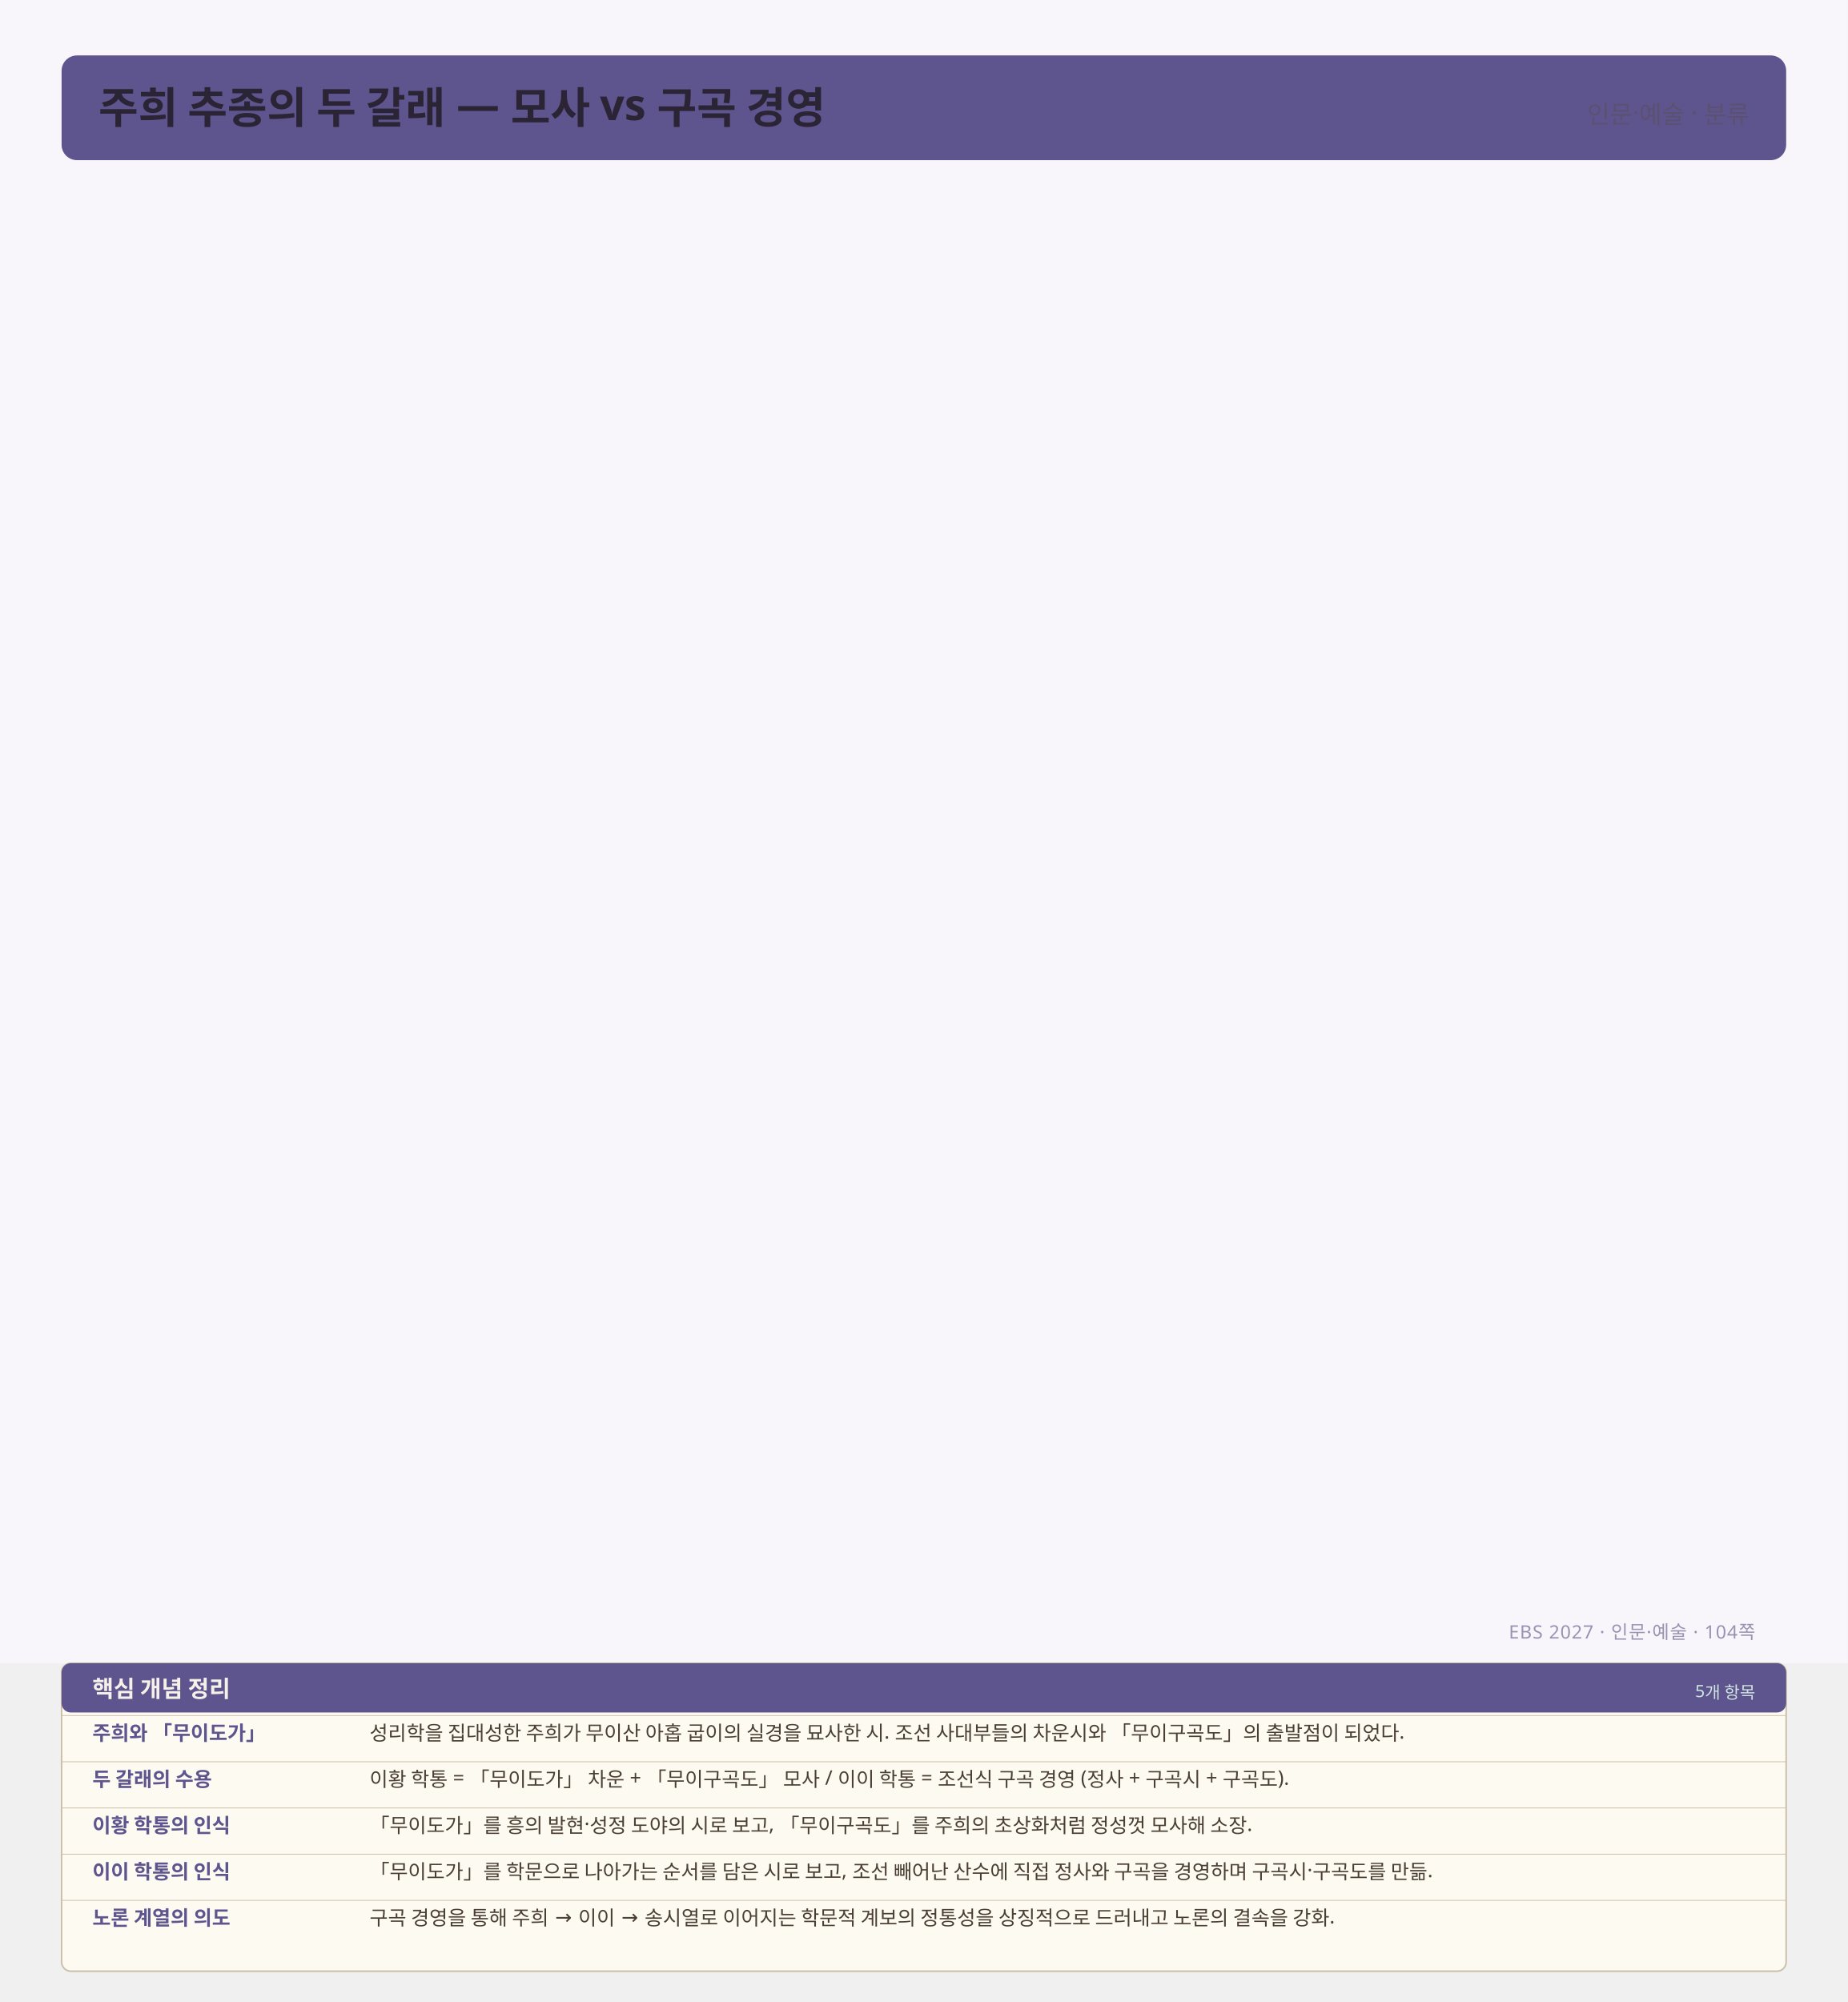
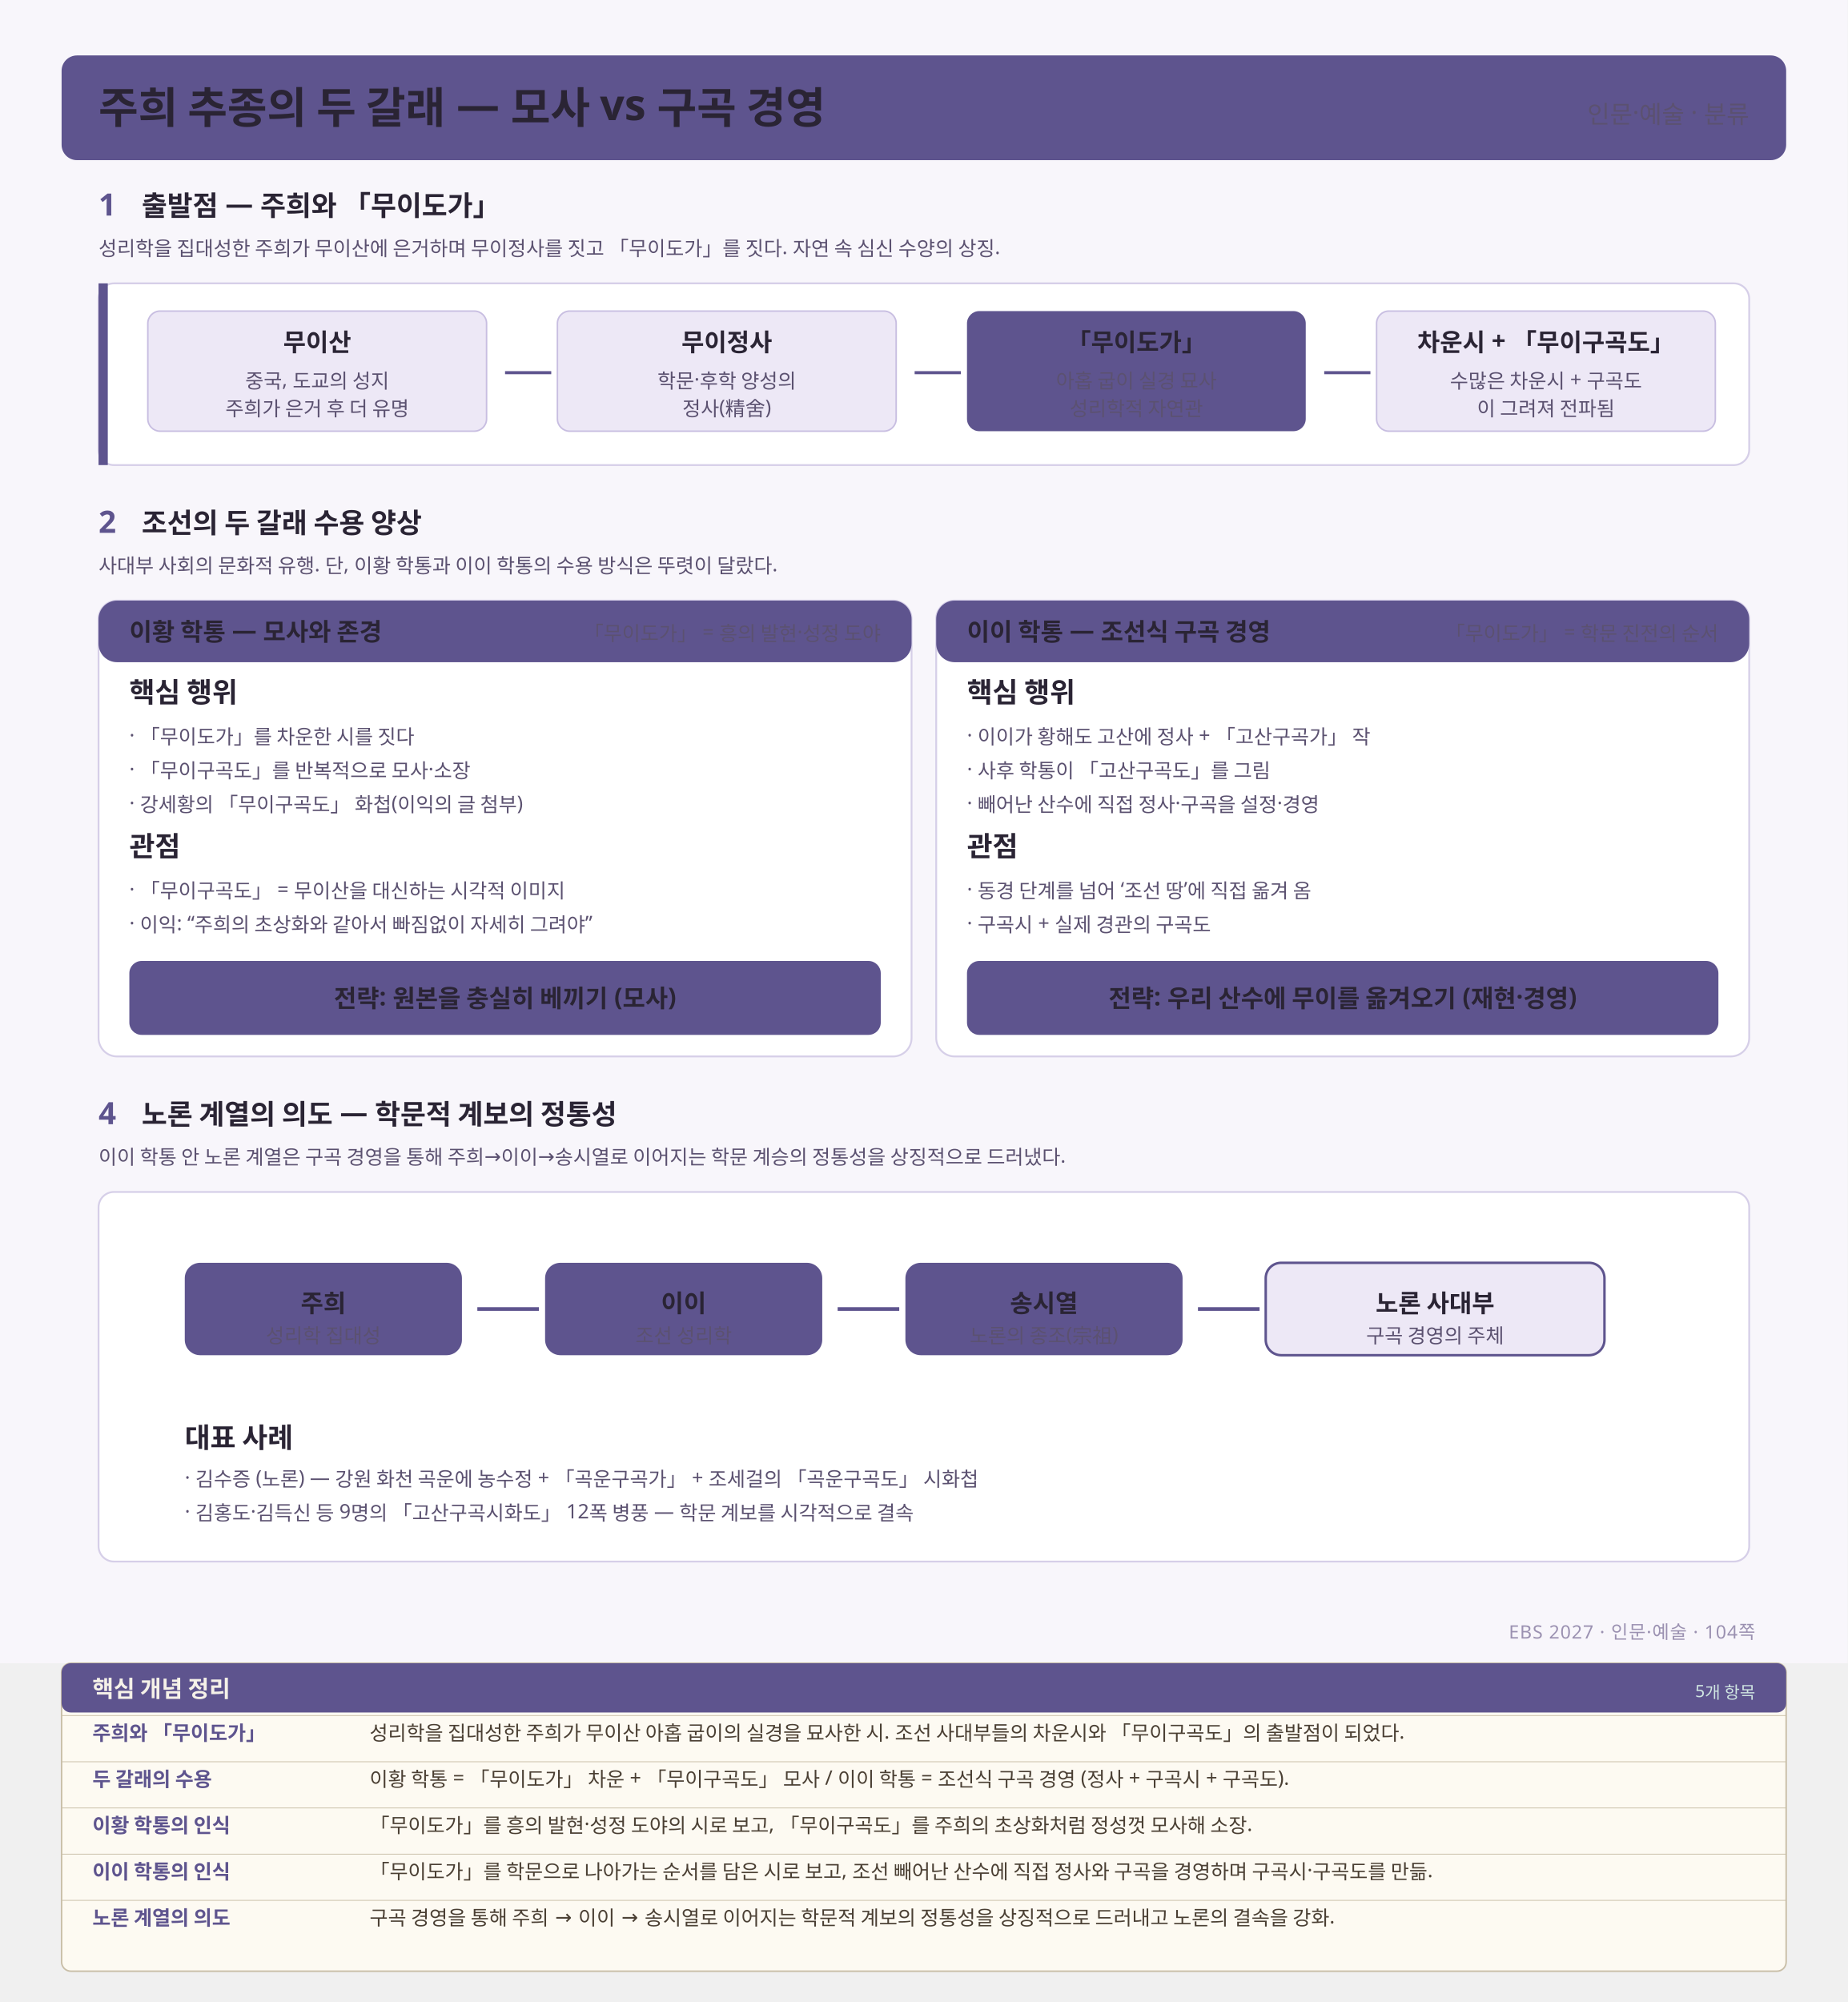
- <svg xmlns="http://www.w3.org/2000/svg" viewBox="0 0 1200 1300" data-app="" role="img" aria-labelledby="t26 d26">
+ <svg xmlns="http://www.w3.org/2000/svg" viewBox="0 0 1200 1300" role="img" aria-labelledby="t26 d26">
  <defs>
    <style>
      .bg{fill:#f8f6fb}
      .panel{fill:#ffffff;stroke:#d6cfe8;stroke-width:1.2}
      .ti{font:600 28px 'Pretendard',ui-sans-serif,sans-serif;fill:#2a2434}
      .sub{font:400 16px 'Pretendard',ui-sans-serif,sans-serif;fill:#5b5170}
      .lab{font:600 16px 'Pretendard',ui-sans-serif,sans-serif;fill:#2a2434}
      .bd{font:700 18px 'Pretendard',ui-sans-serif,sans-serif;fill:#2a2434}
      .num{font:700 20px 'Pretendard',ui-sans-serif,sans-serif;fill:#5e548e}
      .it{font:400 14px 'Pretendard',ui-sans-serif,sans-serif;fill:#4f4664}
      .small{font:400 13px 'Pretendard',ui-sans-serif,sans-serif;fill:#5b5170}
      .pill{font:600 13px 'Pretendard',ui-sans-serif,sans-serif;fill:#ffffff}
      .wm{font:400 12px 'Pretendard',ui-sans-serif,sans-serif;fill:#9b91b1;letter-spacing:.04em}
      .reveal{transition:opacity .35s ease, transform .35s ease}
      svg[data-app] .reveal{opacity:0; transform:translateY(6px)}
      svg[data-app] .reveal.on{opacity:1; transform:translateY(0)}
    </style>
    <marker id="ar26" viewBox="0 0 1200 1300" refX="9" refY="5" markerWidth="9" markerHeight="9" orient="auto">
      <path d="M0,0 L10,5 L0,10 z" fill="#5e548e" />
    </marker>
  </defs>
  <rect class="bg" width="1200" height="1080" />
  <rect x="40" y="36" width="1120" height="68" rx="10" fill="#5e548e" />
  <text x="64" y="80" class="ti" fill="#ffffff">주희 추종의 두 갈래 — 모사 vs 구곡 경영</text>
  <text x="1136" y="80" class="sub" fill="#ddd5ec" text-anchor="end">인문·예술 · 분류</text>
  <g class="reveal" data-reveal-step="1">
    <text x="64" y="140" class="num">1</text>
    <text x="92" y="140" class="bd">출발점 — 주희와 「무이도가」</text>
    <text x="64" y="166" class="small">성리학을 집대성한 주희가 무이산에 은거하며 무이정사를 짓고 「무이도가」를 짓다. 자연 속 심신 수양의 상징.</text>
    <rect class="panel" x="64" y="184" width="1072" height="118" rx="10" />
    <rect x="64" y="184" width="6" height="118" fill="#5e548e" />
    <g transform="translate(96,202)">
      <rect width="220" height="78" rx="8" fill="#ede8f6" stroke="#c8bee1" />
      <text x="110" y="26" class="lab" text-anchor="middle">무이산</text>
      <text x="110" y="50" class="small" text-anchor="middle">중국, 도교의 성지</text>
      <text x="110" y="68" class="small" text-anchor="middle">주희가 은거 후 더 유명</text>
      <line x1="232" y1="40" x2="262" y2="40" stroke="#5e548e" stroke-width="2" marker-end="url(#ar26)" />
      <rect x="266" width="220" height="78" rx="8" fill="#ede8f6" stroke="#c8bee1" />
      <text x="376" y="26" class="lab" text-anchor="middle">무이정사</text>
      <text x="376" y="50" class="small" text-anchor="middle">학문·후학 양성의</text>
      <text x="376" y="68" class="small" text-anchor="middle">정사(精舍)</text>
      <line x1="498" y1="40" x2="528" y2="40" stroke="#5e548e" stroke-width="2" marker-end="url(#ar26)" />
      <rect x="532" width="220" height="78" rx="8" fill="#5e548e" />
      <text x="642" y="26" class="lab" fill="#ffffff" text-anchor="middle">「무이도가」</text>
      <text x="642" y="50" class="small" fill="#ddd5ec" text-anchor="middle">아홉 굽이 실경 묘사</text>
      <text x="642" y="68" class="small" fill="#ddd5ec" text-anchor="middle">성리학적 자연관</text>
      <line x1="764" y1="40" x2="794" y2="40" stroke="#5e548e" stroke-width="2" marker-end="url(#ar26)" />
      <rect x="798" width="220" height="78" rx="8" fill="#ede8f6" stroke="#c8bee1" />
      <text x="908" y="26" class="lab" text-anchor="middle">차운시 + 「무이구곡도」</text>
      <text x="908" y="50" class="small" text-anchor="middle">수많은 차운시 + 구곡도</text>
      <text x="908" y="68" class="small" text-anchor="middle">이 그려져 전파됨</text>
    </g>
  </g>
  <g class="reveal" data-reveal-step="2">
    <text x="64" y="346" class="num">2</text>
    <text x="92" y="346" class="bd">조선의 두 갈래 수용 양상</text>
    <text x="64" y="372" class="small">사대부 사회의 문화적 유행. 단, 이황 학통과 이이 학통의 수용 방식은 뚜렷이 달랐다.</text>
    <rect class="panel" x="64" y="390" width="528" height="296" rx="12" stroke="#5e548e" stroke-width="1.6" fill="#f1ecf8" />
    <rect x="64" y="390" width="528" height="40" rx="12" fill="#5e548e" />
    <text x="84" y="416" class="lab" fill="#ffffff">이황 학통 — 모사와 존경</text>
    <text x="572" y="416" class="small" fill="#ddd5ec" text-anchor="end">「무이도가」 = 흥의 발현·성정 도야</text>
    <text x="84" y="456" class="bd">핵심 행위</text>
    <text x="84" y="482" class="small">· 「무이도가」를 차운한 시를 짓다</text>
    <text x="84" y="504" class="small">· 「무이구곡도」를 반복적으로 모사·소장</text>
    <text x="84" y="526" class="small">· 강세황의 「무이구곡도」 화첩(이익의 글 첨부)</text>
    <text x="84" y="556" class="bd">관점</text>
    <text x="84" y="582" class="small">· 「무이구곡도」 = 무이산을 대신하는 시각적 이미지</text>
    <text x="84" y="604" class="small">· 이익: “주희의 초상화와 같아서 빠짐없이 자세히 그려야”</text>
    <rect x="84" y="624" width="488" height="48" rx="8" fill="#5e548e" />
    <text x="328" y="654" class="lab" fill="#ffffff" text-anchor="middle">전략: 원본을 충실히 베끼기 (모사)</text>
  </g>
  <g class="reveal" data-reveal-step="3">
    <rect class="panel" x="608" y="390" width="528" height="296" rx="12" stroke="#5e548e" stroke-width="1.6" fill="#f1ecf8" />
    <rect x="608" y="390" width="528" height="40" rx="12" fill="#5e548e" />
    <text x="628" y="416" class="lab" fill="#ffffff">이이 학통 — 조선식 구곡 경영</text>
    <text x="1116" y="416" class="small" fill="#ddd5ec" text-anchor="end">「무이도가」 = 학문 진전의 순서</text>
    <text x="628" y="456" class="bd">핵심 행위</text>
    <text x="628" y="482" class="small">· 이이가 황해도 고산에 정사 + 「고산구곡가」 작</text>
    <text x="628" y="504" class="small">· 사후 학통이 「고산구곡도」를 그림</text>
    <text x="628" y="526" class="small">· 빼어난 산수에 직접 정사·구곡을 설정·경영</text>
    <text x="628" y="556" class="bd">관점</text>
    <text x="628" y="582" class="small">· 동경 단계를 넘어 ‘조선 땅’에 직접 옮겨 옴</text>
    <text x="628" y="604" class="small">· 구곡시 + 실제 경관의 구곡도</text>
    <rect x="628" y="624" width="488" height="48" rx="8" fill="#5e548e" />
    <text x="872" y="654" class="lab" fill="#ffffff" text-anchor="middle">전략: 우리 산수에 무이를 옮겨오기 (재현·경영)</text>
  </g>
  <g class="reveal" data-reveal-step="4">
    <text x="64" y="730" class="num">4</text>
    <text x="92" y="730" class="bd">노론 계열의 의도 — 학문적 계보의 정통성</text>
    <text x="64" y="756" class="small">이이 학통 안 노론 계열은 구곡 경영을 통해 주희→이이→송시열로 이어지는 학문 계승의 정통성을 상징적으로 드러냈다.</text>
    <g>
      <rect class="panel" x="64" y="774" width="1072" height="240" rx="10" />
      <g transform="translate(120,820)">
        <rect width="180" height="60" rx="10" fill="#5e548e" />
        <text x="90" y="32" class="lab" fill="#ffffff" text-anchor="middle">주희</text>
        <text x="90" y="52" class="small" fill="#ddd5ec" text-anchor="middle">성리학 집대성</text>
        <line x1="190" y1="30" x2="230" y2="30" stroke="#5e548e" stroke-width="2.4" marker-end="url(#ar26)" />
        <rect x="234" width="180" height="60" rx="10" fill="#5e548e" />
        <text x="324" y="32" class="lab" fill="#ffffff" text-anchor="middle">이이</text>
        <text x="324" y="52" class="small" fill="#ddd5ec" text-anchor="middle">조선 성리학</text>
        <line x1="424" y1="30" x2="464" y2="30" stroke="#5e548e" stroke-width="2.4" marker-end="url(#ar26)" />
        <rect x="468" width="180" height="60" rx="10" fill="#5e548e" />
        <text x="558" y="32" class="lab" fill="#ffffff" text-anchor="middle">송시열</text>
        <text x="558" y="52" class="small" fill="#ddd5ec" text-anchor="middle">노론의 종조(宗祖)</text>
        <line x1="658" y1="30" x2="698" y2="30" stroke="#5e548e" stroke-width="2.4" marker-end="url(#ar26)" />
        <rect x="702" width="220" height="60" rx="10" fill="#ede8f6" stroke="#5e548e" stroke-width="1.6" />
        <text x="812" y="32" class="lab" fill="#5e548e" text-anchor="middle">노론 사대부</text>
        <text x="812" y="52" class="small" text-anchor="middle">구곡 경영의 주체</text>
      </g>
      <text x="120" y="940" class="bd">대표 사례</text>
      <text x="120" y="964" class="small">· 김수증 (노론) — 강원 화천 곡운에 농수정 + 「곡운구곡가」 + 조세걸의 「곡운구곡도」 시화첩</text>
      <text x="120" y="986" class="small">· 김홍도·김득신 등 9명의 「고산구곡시화도」 12폭 병풍 — 학문 계보를 시각적으로 결속</text>
    </g>
  </g>
  <text x="1140" y="1064" class="wm" text-anchor="end">EBS 2027 · 인문·예술 · 104쪽</text>
  <g>
    <rect x="40" y="1080" width="1120" height="200" rx="6" fill="#fdfaf2" stroke="#c9bfa8" stroke-width="1" />
    <rect x="40" y="1080" width="1120" height="32" rx="6" fill="#5e548e" />
    <text x="60" y="1102" font-family="Noto Serif KR, serif" font-size="15" font-weight="700" fill="#f5f1e8">핵심 개념 정리</text>
    <text x="1140" y="1102" text-anchor="end" font-family="Pretendard, sans-serif" font-size="11" fill="#cfe5e1">5개 항목</text>
    <line x1="40" y1="1114" x2="1160" y2="1114" stroke="#c9bfa8" stroke-width="0.5" />
    <text x="60" y="1130" font-family="Pretendard, sans-serif" font-size="13" font-weight="700" fill="#5e548e">주희와 「무이도가」</text>
    <text x="240" y="1130" font-family="Pretendard, sans-serif" font-size="13" fill="#4a3f33">성리학을 집대성한 주희가 무이산 아홉 굽이의 실경을 묘사한 시. 조선 사대부들의 차운시와 「무이구곡도」의 출발점이 되었다.</text>
    <line x1="40" y1="1144" x2="1160" y2="1144" stroke="#c9bfa8" stroke-width="0.5" />
    <text x="60" y="1160" font-family="Pretendard, sans-serif" font-size="13" font-weight="700" fill="#5e548e">두 갈래의 수용</text>
    <text x="240" y="1160" font-family="Pretendard, sans-serif" font-size="13" fill="#4a3f33">이황 학통 = 「무이도가」 차운 + 「무이구곡도」 모사 / 이이 학통 = 조선식 구곡 경영 (정사 + 구곡시 + 구곡도).</text>
    <line x1="40" y1="1174" x2="1160" y2="1174" stroke="#c9bfa8" stroke-width="0.5" />
    <text x="60" y="1190" font-family="Pretendard, sans-serif" font-size="13" font-weight="700" fill="#5e548e">이황 학통의 인식</text>
    <text x="240" y="1190" font-family="Pretendard, sans-serif" font-size="13" fill="#4a3f33">「무이도가」를 흥의 발현·성정 도야의 시로 보고, 「무이구곡도」를 주희의 초상화처럼 정성껏 모사해 소장.</text>
    <line x1="40" y1="1204" x2="1160" y2="1204" stroke="#c9bfa8" stroke-width="0.5" />
    <text x="60" y="1220" font-family="Pretendard, sans-serif" font-size="13" font-weight="700" fill="#5e548e">이이 학통의 인식</text>
    <text x="240" y="1220" font-family="Pretendard, sans-serif" font-size="13" fill="#4a3f33">「무이도가」를 학문으로 나아가는 순서를 담은 시로 보고, 조선 빼어난 산수에 직접 정사와 구곡을 경영하며 구곡시·구곡도를 만듦.</text>
    <line x1="40" y1="1234" x2="1160" y2="1234" stroke="#c9bfa8" stroke-width="0.5" />
    <text x="60" y="1250" font-family="Pretendard, sans-serif" font-size="13" font-weight="700" fill="#5e548e">노론 계열의 의도</text>
    <text x="240" y="1250" font-family="Pretendard, sans-serif" font-size="13" fill="#4a3f33">구곡 경영을 통해 주희 → 이이 → 송시열로 이어지는 학문적 계보의 정통성을 상징적으로 드러내고 노론의 결속을 강화.</text>
  </g>
</svg>
